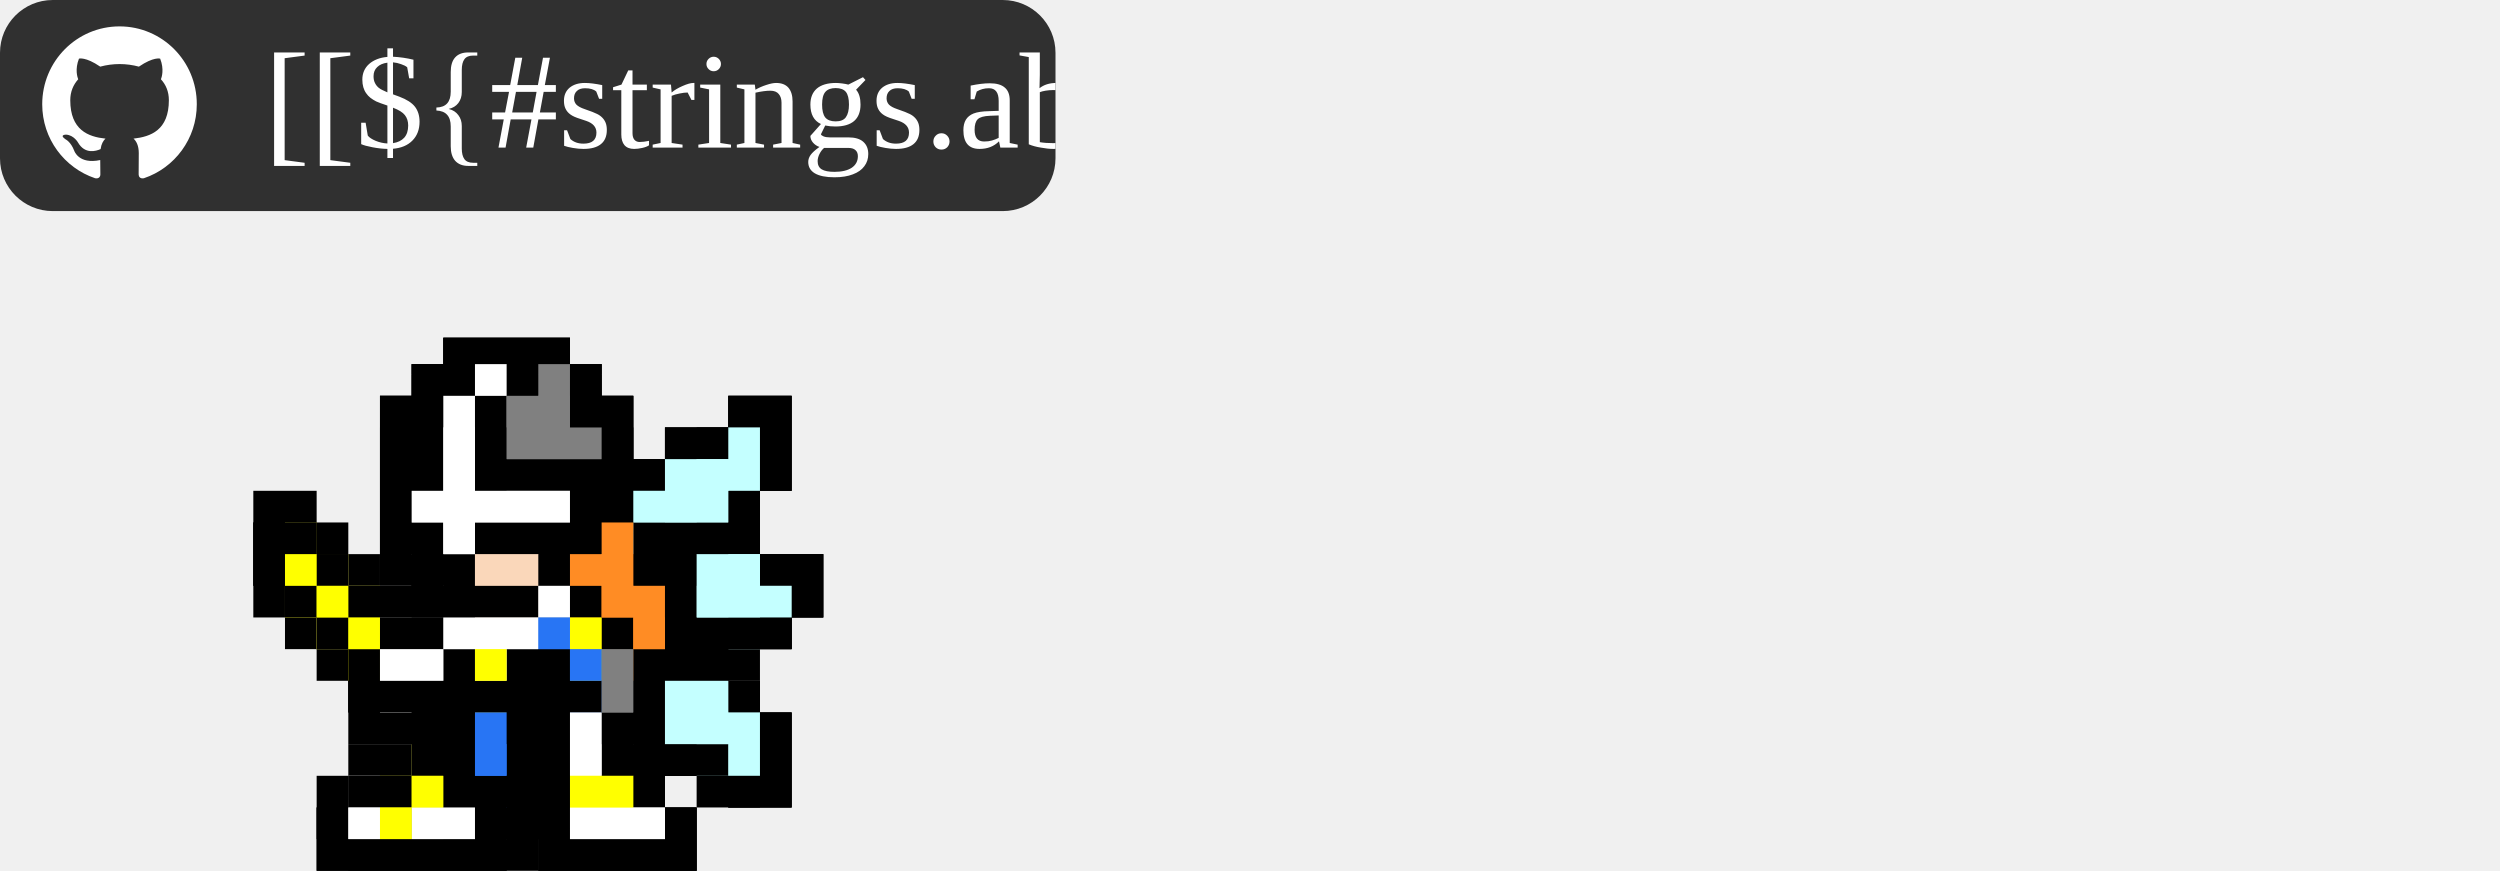
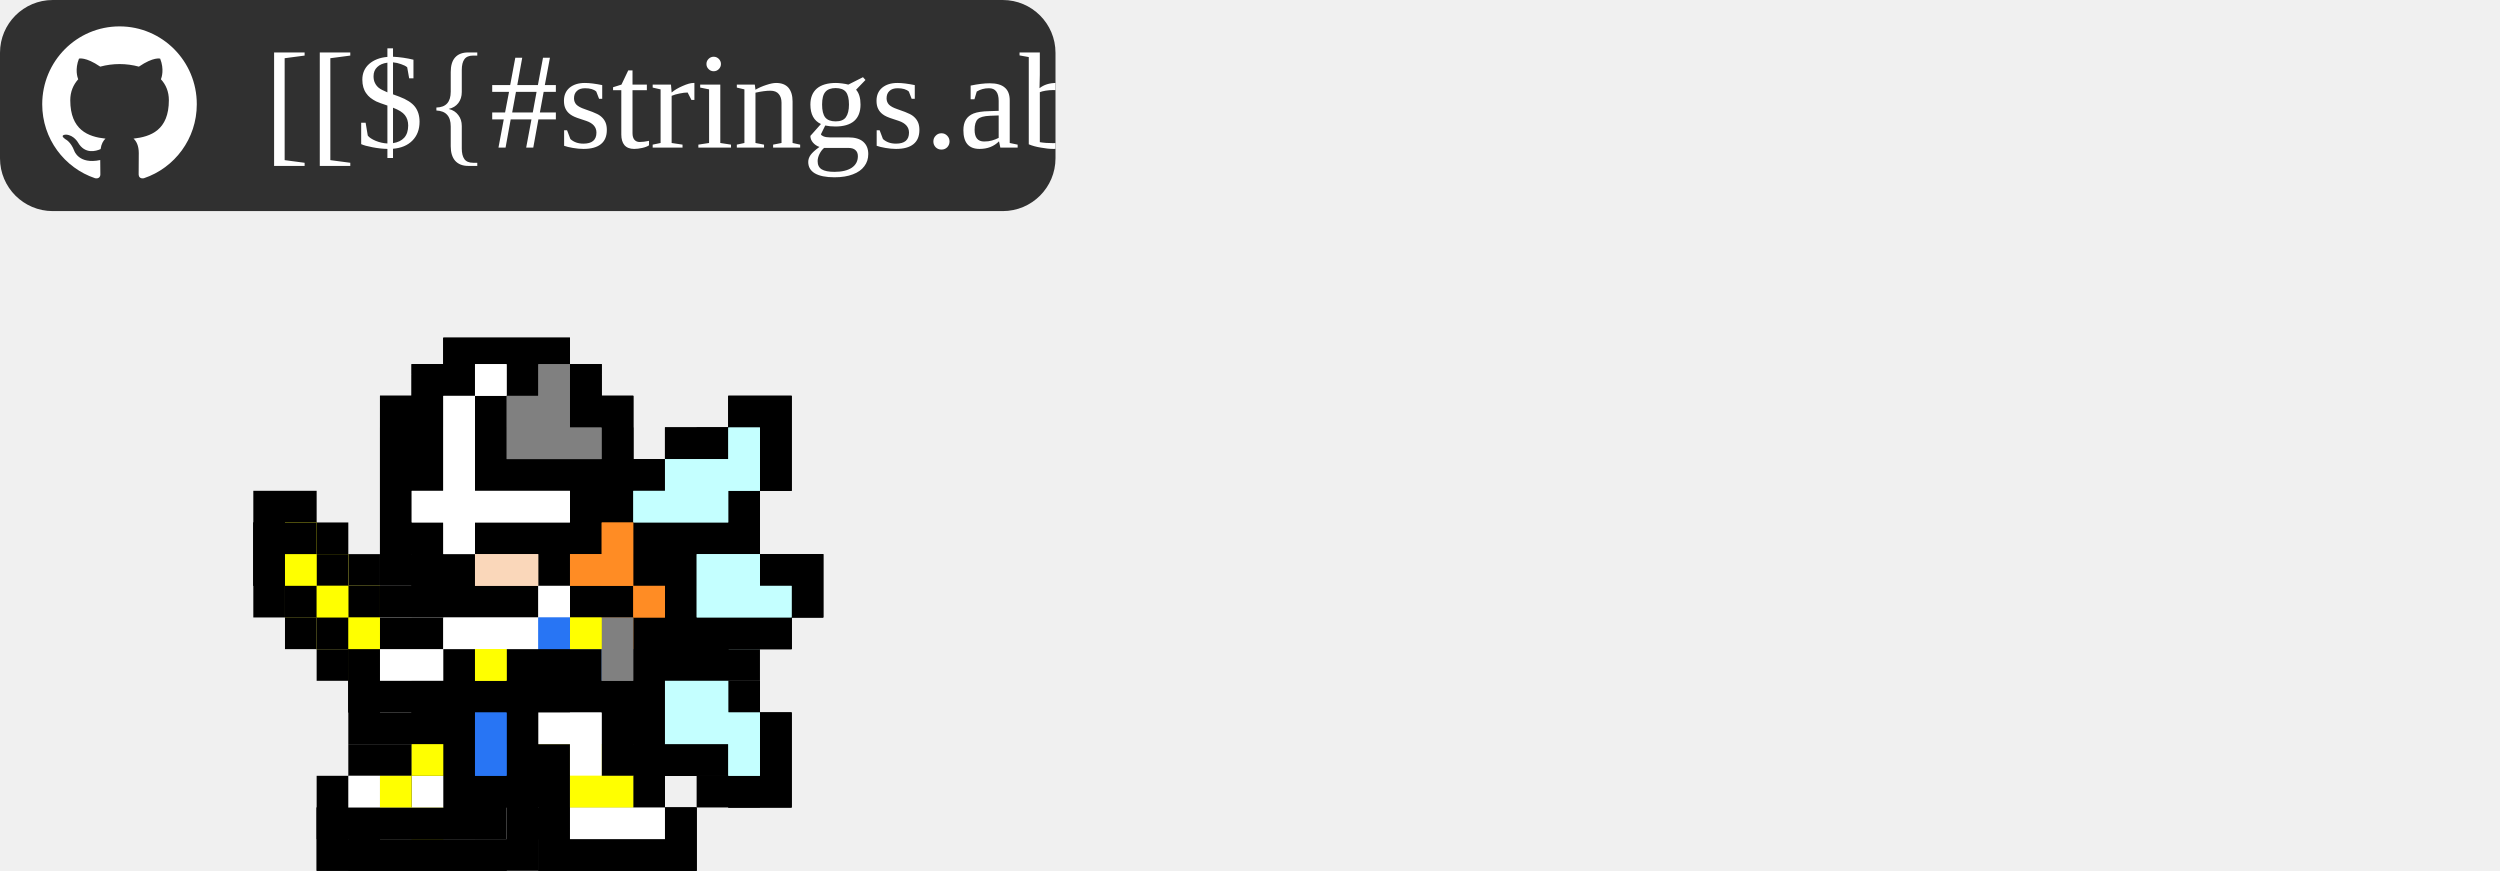
<svg xmlns="http://www.w3.org/2000/svg" fill="none" overflow="visible">
  <a href="https://github.com/[[${username}]]">
    <g id="body-[[${id}]]">
      <svg viewBox="0 0 100 100" width="100" height="100" x="24" y="32">
        <g id="standing-[[${id}]]">
          <g id="frame1-[[${id}]]">
+             <path stroke="#000000" d="M18 3h12M18 4h12M18 5h12M15 6h6M24 6h3M30 6h3M15 7h6M24 7h3M30 7h3M15 8h6M24 8h3M30 8h3M12 9h6M21 9h3M30 9h6M42 9h6M12 10h6M21 10h3M30 10h6M42 10h6M12 11h6M21 11h3M30 11h6M42 11h6M12 12h6M21 12h3M33 12h3M39 12h3M45 12h3M12 13h6M21 13h3M33 13h3M39 13h3M45 13h3M12 14h6M21 14h3M33 14h3M39 14h3M45 14h3M12 15h6M21 15h18M45 15h3M12 16h6M21 16h18M45 16h3M12 17h6M21 17h18M45 17h3M12 18h3M30 18h6M42 18h3M12 19h3M30 19h6M42 19h3M12 20h3M30 20h6M42 20h3M0 21h6M12 21h6M21 21h12M36 21h9M0 22h6M12 22h6M21 22h12M36 22h9M0 23h6M12 23h6M21 23h12M36 23h9M0 24h3M6 24h3M15 24h6M27 24h3M36 24h6M45 24h6M0 25h3M6 25h3M15 25h6M27 25h3M36 25h6M45 25h6M0 26h3M6 26h3M15 26h6M27 26h3M36 26h6M45 26h6M3 27h3M9 27h3M18 27h9M30 27h3M39 27h3M48 27h3M3 28h3M9 28h3M18 28h9M30 28h3M39 28h3M48 28h3M3 29h3M9 29h3M18 29h9M30 29h3M39 29h3M48 29h3M6 30h3M12 30h6M33 30h3M39 30h9M6 31h3M12 31h6M33 31h3M39 31h9M6 32h3M12 32h6M33 32h3M39 32h9M9 33h3M18 33h3M24 33h6M36 33h9M9 34h3M18 34h3M24 34h6M36 34h9M9 35h3M18 35h3M24 35h6M36 35h9M9 36h24M36 36h3M45 36h3M9 37h24M36 37h3M45 37h3M9 38h24M36 38h3M45 38h3M15 39h6M24 39h6M33 39h9M45 39h3M15 40h6M24 40h6M33 40h9M45 40h3M15 41h6M24 41h6M33 41h9M45 41h3M9 42h6M18 42h3M24 42h6M36 42h3M42 42h6M9 43h6M18 43h3M24 43h6M36 43h3M42 43h6M9 44h6M18 44h3M24 44h6M36 44h3M42 44h6M6 45h3M18 45h12M39 45h3M6 46h3M18 46h12M39 46h3M6 47h3M18 47h12M39 47h3M6 48h18M27 48h15M6 49h18M27 49h15M6 50h18M27 50h15" />
+             <path stroke="#ffffff" d="M21 6h3M21 7h3M21 8h3M18 9h3M18 10h3M18 11h3M18 12h3M18 13h3M18 14h3M18 15h3M18 16h3M18 17h3M15 18h15M15 19h15M15 20h15M18 21h3M18 22h3M18 23h3M27 27h3M27 28h3M27 29h3M18 30h9M18 31h9M18 32h9M12 33h6M12 34h6M12 35h6M30 39h3M30 40h3M30 41h3M9 45h3M15 45h3M30 45h9M9 46h3M15 46h3M30 46h9M9 47h3M15 47h3M30 47h9" />
+             <path stroke="#808080" d="M27 6h3M27 7h3M27 8h3M24 9h6M24 10h6M24 11h6M24 12h9M24 13h9M24 14h9M33 33h3M33 34h3M33 35h3M33 36h3M33 37h3M33 38h3" />
+             <path stroke="#c4ffff" d="M42 12h3M42 13h3M42 14h3M39 15h6M39 16h6M39 17h6M36 18h6M36 19h6M36 20h6M42 24h3M42 25h3M42 26h3M42 27h6M42 28h6M42 29h6M39 36h6M39 37h6M39 38h6M42 39h3M42 40h3M42 41h3" />
+             <path stroke="#ff8c24" d="M33 21h3M33 22h3M33 23h3M30 24h6M30 25h6M30 26h6M33 27h6M33 28h6M33 29h6M36 30h3M36 31h3M36 32h3" />
+             <path stroke="#ffff00" d="M3 24h3M3 25h3M3 26h3M6 27h3M6 28h3M6 29h3M9 30h3M30 30h3M9 31h3M30 31h3M9 32h3M30 32h3M21 33h3M21 34h3M21 35h3M15 42h3M30 42h6M15 43h3M30 43h6M15 44h3M30 44h6M12 45h3M12 46h3M12 47h3" />
+             <path stroke="#fad7ba" d="M21 24h6M21 25h6M21 26h6" />
+             <path stroke="#2875f4" d="M27 30h3M27 31h3M27 32h3M30 33h3M30 34h3M30 35h3M21 39h3M21 40h3M21 41h3M21 42h3M21 43h3M21 44h3" />
+           </g>
+           <g id="frame2-[[${id}]]">
+             <path stroke="#000000" d="M18 0h12M18 1h12M18 2h12M15 3h6M24 3h3M30 3h3M15 4h6M24 4h3M30 4h3M15 5h6M24 5h3M30 5h3M12 6h6M21 6h3M30 6h6M45 6h6M12 7h6M21 7h3M30 7h6M45 7h6M12 8h6M21 8h3M30 8h6M45 8h6M12 9h6M21 9h3M33 9h3M39 9h6M48 9h3M12 10h6M21 10h3M33 10h3M39 10h6M48 10h3M12 11h6M21 11h3M33 11h3M39 11h6M48 11h3M12 12h6M21 12h18M48 12h3M12 13h6M21 13h18M48 13h3M12 14h6M21 14h18M48 14h3M12 15h3M30 15h6M45 15h3M12 16h3M30 16h6M45 16h3M12 17h3M30 17h6M45 17h3M0 18h6M12 18h6M21 18h12M36 18h12M0 19h6M12 19h6M21 19h12M36 19h12M0 20h6M12 20h6M21 20h12M36 20h12M0 21h3M6 21h3M15 21h6M27 21h3M36 21h6M48 21h6M0 22h3M6 22h3M15 22h6M27 22h3M36 22h6M48 22h6M0 23h3M6 23h3M15 23h6M27 23h3M36 23h6M48 23h6M3 24h3M9 24h3M18 24h9M30 24h3M39 24h3M51 24h3M3 25h3M9 25h3M18 25h9M30 25h3M39 25h3M51 25h3M3 26h3M9 26h3M18 26h9M30 26h3M39 26h3M51 26h3M6 27h3M12 27h6M33 27h3M39 27h12M6 28h3M12 28h6M33 28h3M39 28h12M6 29h3M12 29h6M33 29h3M39 29h12M9 30h3M18 30h3M24 30h6M36 30h9M9 31h3M18 31h3M24 31h6M36 31h9M9 32h3M18 32h3M24 32h6M36 32h9M9 33h24M36 33h3M45 33h3M9 34h24M36 34h3M45 34h3M9 35h24M36 35h3M45 35h3M15 36h6M24 36h6M33 36h6M48 36h3M15 37h6M24 37h6M33 37h6M48 37h3M15 38h6M24 38h6M33 38h6M48 38h3M15 39h6M24 39h6M33 39h3M39 39h6M48 39h3M15 40h6M24 40h6M33 40h3M39 40h6M48 40h3M15 41h6M24 41h6M33 41h3M39 41h6M48 41h3M9 42h6M18 42h12M36 42h3M45 42h6M9 43h6M18 43h12M36 43h3M45 43h6M9 44h6M18 44h12M36 44h3M45 44h6M6 45h3M21 45h3M27 45h3M39 45h3M6 46h3M21 46h3M27 46h3M39 46h3M6 47h3M21 47h3M27 47h3M39 47h3M6 48h18M27 48h15M6 49h18M27 49h15M6 50h18M27 50h15" />
+             <path stroke="#ffffff" d="M21 3h3M21 4h3M21 5h3M18 6h3M18 7h3M18 8h3M18 9h3M18 10h3M18 11h3M18 12h3M18 13h3M18 14h3M15 15h15M15 16h15M15 17h15M18 18h3M18 19h3M18 20h3M27 24h3M27 25h3M27 26h3M18 27h9M18 28h9M18 29h9M12 30h6M12 31h6M12 32h6M30 36h3M30 37h3M30 38h3M30 39h3M30 40h3M30 41h3M9 45h3M15 45h6M30 45h9M9 46h3M15 46h6M30 46h9M9 47h3M15 47h6M30 47h9" />
+             <path stroke="#808080" d="M27 3h3M27 4h3M27 5h3M24 6h6M24 7h6M24 8h6M24 9h9M24 10h9M24 11h9M33 30h3M33 31h3M33 32h3M33 33h3M33 34h3M33 35h3" />
+             <path stroke="#c4ffff" d="M45 9h3M45 10h3M45 11h3M39 12h9M39 13h9M39 14h9M36 15h9M36 16h9M36 17h9M42 21h6M42 22h6M42 23h6M42 24h9M42 25h9M42 26h9M39 33h6M39 34h6M39 35h6M39 36h9M39 37h9M39 38h9M45 39h3M45 40h3M45 41h3" />
+             <path stroke="#ff8c24" d="M33 18h3M33 19h3M33 20h3M30 21h6M30 22h6M30 23h6M33 24h6M33 25h6M33 26h6M36 27h3M36 28h3M36 29h3" />
+             <path stroke="#ffff00" d="M3 21h3M3 22h3M3 23h3M6 24h3M6 25h3M6 26h3M9 27h3M30 27h3M9 28h3M30 28h3M9 29h3M30 29h3M21 30h3M21 31h3M21 32h3M15 42h3M30 42h6M15 43h3M30 43h6M15 44h3M30 44h6M12 45h3M12 46h3M12 47h3" />
+             <path stroke="#fad7ba" d="M21 21h6M21 22h6M21 23h6" />
+             <path stroke="#2875f4" d="M27 27h3M27 28h3M27 29h3M30 30h3M30 31h3M30 32h3M21 36h3M21 37h3M21 38h3M21 39h3M21 40h3M21 41h3" />
+           </g>
+         </g>
+         <g id="walking-[[${id}]]">
+           <g id="frame3-[[${id}]]">
            <path stroke="#000000" d="M18 0h12M18 1h12M18 2h12M15 3h6M24 3h3M30 3h3M15 4h6M24 4h3M30 4h3M15 5h6M24 5h3M30 5h3M12 6h6M21 6h3M30 6h6M45 6h6M12 7h6M21 7h3M30 7h6M45 7h6M12 8h6M21 8h3M30 8h6M45 8h6M12 9h6M21 9h3M33 9h3M39 9h6M48 9h3M12 10h6M21 10h3M33 10h3M39 10h6M48 10h3M12 11h6M21 11h3M33 11h3M39 11h6M48 11h3M12 12h6M21 12h18M48 12h3M12 13h6M21 13h18M48 13h3M12 14h6M21 14h18M48 14h3M0 15h6M12 15h3M30 15h6M45 15h3M0 16h6M12 16h3M30 16h6M45 16h3M0 17h6M12 17h3M30 17h6M45 17h3M0 18h3M6 18h3M12 18h6M21 18h12M36 18h12M0 19h3M6 19h3M12 19h6M21 19h12M36 19h12M0 20h3M6 20h3M12 20h6M21 20h12M36 20h12M3 21h3M9 21h3M15 21h6M27 21h3M36 21h6M48 21h6M3 22h3M9 22h3M15 22h6M27 22h3M36 22h6M48 22h6M3 23h3M9 23h3M15 23h6M27 23h3M36 23h6M48 23h6M6 24h3M12 24h15M30 24h3M39 24h3M51 24h3M6 25h3M12 25h15M30 25h3M39 25h3M51 25h3M6 26h3M12 26h15M30 26h3M39 26h3M51 26h3M9 27h3M33 27h3M39 27h12M9 28h3M33 28h3M39 28h12M9 29h3M33 29h3M39 29h12M9 30h12M24 30h6M36 30h9M9 31h12M24 31h6M36 31h9M9 32h12M24 32h6M36 32h9M15 33h18M36 33h3M45 33h3M15 34h18M36 34h3M45 34h3M15 35h18M36 35h3M45 35h3M15 36h6M24 36h6M33 36h6M48 36h3M15 37h6M24 37h6M33 37h6M48 37h3M15 38h6M24 38h6M33 38h6M48 38h3M18 39h3M24 39h3M33 39h3M39 39h6M48 39h3M18 40h3M24 40h3M33 40h3M39 40h6M48 40h3M18 41h3M24 41h3M33 41h3M39 41h6M48 41h3M12 42h15M36 42h3M45 42h6M12 43h15M36 43h3M45 43h6M12 44h15M36 44h3M45 44h6M9 45h3M24 45h15M9 46h3M24 46h15M9 47h3M24 47h15M9 48h18M9 49h18M9 50h18" />
            <path stroke="#ffffff" d="M21 3h3M21 4h3M21 5h3M18 6h3M18 7h3M18 8h3M18 9h3M18 10h3M18 11h3M18 12h3M18 13h3M18 14h3M15 15h15M15 16h15M15 17h15M18 18h3M18 19h3M18 20h3M27 24h3M27 25h3M27 26h3M12 27h15M12 28h15M12 29h15M30 36h3M30 37h3M30 38h3M27 42h9M27 43h9M27 44h9M12 45h3M18 45h6M12 46h3M18 46h6M12 47h3M18 47h6" />
            <path stroke="#808080" d="M27 3h3M27 4h3M27 5h3M24 6h6M24 7h6M24 8h6M24 9h9M24 10h9M24 11h9M33 30h3M33 31h3M33 32h3M33 33h3M33 34h3M33 35h3" />
            <path stroke="#c4ffff" d="M45 9h3M45 10h3M45 11h3M39 12h9M39 13h9M39 14h9M36 15h9M36 16h9M36 17h9M42 21h6M42 22h6M42 23h6M42 24h9M42 25h9M42 26h9M39 33h6M39 34h6M39 35h6M39 36h9M39 37h9M39 38h9M45 39h3M45 40h3M45 41h3" />
            <path stroke="#ffff00" d="M3 18h3M3 19h3M3 20h3M6 21h3M6 22h3M6 23h3M9 24h3M9 25h3M9 26h3M30 27h3M30 28h3M30 29h3M21 30h3M21 31h3M21 32h3M27 39h6M27 40h6M27 41h6M15 45h3M15 46h3M15 47h3" />
            <path stroke="#ff8c24" d="M33 18h3M33 19h3M33 20h3M30 21h6M30 22h6M30 23h6M33 24h6M33 25h6M33 26h6M36 27h3M36 28h3M36 29h3" />
            <path stroke="#fad7ba" d="M21 21h6M21 22h6M21 23h6" />
            <path stroke="#2875f4" d="M27 27h3M27 28h3M27 29h3M30 30h3M30 31h3M30 32h3M21 36h3M21 37h3M21 38h3M21 39h3M21 40h3M21 41h3" />
          </g>
-           <g id="frame2-[[${id}]]">
+           <g id="frame4-[[${id}]]">
            <path stroke="#000000" d="M18 0h12M18 1h12M18 2h12M15 3h6M24 3h3M30 3h3M15 4h6M24 4h3M30 4h3M15 5h6M24 5h3M30 5h3M12 6h6M21 6h3M30 6h6M45 6h6M12 7h6M21 7h3M30 7h6M45 7h6M12 8h6M21 8h3M30 8h6M45 8h6M12 9h6M21 9h3M33 9h3M39 9h6M48 9h3M12 10h6M21 10h3M33 10h3M39 10h6M48 10h3M12 11h6M21 11h3M33 11h3M39 11h6M48 11h3M12 12h6M21 12h18M48 12h3M12 13h6M21 13h18M48 13h3M12 14h6M21 14h18M48 14h3M12 15h3M30 15h6M45 15h3M12 16h3M30 16h6M45 16h3M12 17h3M30 17h6M45 17h3M0 18h6M12 18h6M21 18h12M36 18h12M0 19h6M12 19h6M21 19h12M36 19h12M0 20h6M12 20h6M21 20h12M36 20h12M0 21h3M6 21h3M15 21h6M27 21h3M36 21h6M48 21h6M0 22h3M6 22h3M15 22h6M27 22h3M36 22h6M48 22h6M0 23h3M6 23h3M15 23h6M27 23h3M36 23h6M48 23h6M3 24h3M9 24h3M18 24h9M30 24h6M39 24h3M51 24h3M3 25h3M9 25h3M18 25h9M30 25h6M39 25h3M51 25h3M3 26h3M9 26h3M18 26h9M30 26h6M39 26h3M51 26h3M6 27h3M12 27h6M36 27h15M6 28h3M12 28h6M36 28h15M6 29h3M12 29h6M36 29h15M9 30h3M18 30h3M24 30h9M36 30h9M9 31h3M18 31h3M24 31h9M36 31h9M9 32h3M18 32h3M24 32h9M36 32h9M9 33h30M45 33h3M9 34h30M45 34h3M9 35h30M45 35h3M15 36h6M24 36h3M33 36h6M48 36h3M15 37h6M24 37h3M33 37h6M48 37h3M15 38h6M24 38h3M33 38h6M48 38h3M9 39h6M18 39h3M24 39h6M33 39h3M39 39h6M48 39h3M9 40h6M18 40h3M24 40h6M33 40h3M39 40h6M48 40h3M9 41h6M18 41h3M24 41h6M33 41h3M39 41h6M48 41h3M6 42h3M18 42h12M36 42h3M45 42h6M6 43h3M18 43h12M36 43h3M45 43h6M6 44h3M18 44h12M36 44h3M45 44h6M6 45h18M27 45h3M39 45h3M6 46h18M27 46h3M39 46h3M6 47h18M27 47h3M39 47h3M27 48h15M27 49h15M27 50h15" />
            <path stroke="#ffffff" d="M21 3h3M21 4h3M21 5h3M18 6h3M18 7h3M18 8h3M18 9h3M18 10h3M18 11h3M18 12h3M18 13h3M18 14h3M15 15h15M15 16h15M15 17h15M18 18h3M18 19h3M18 20h3M27 24h3M27 25h3M27 26h3M18 27h9M18 28h9M18 29h9M12 30h6M12 31h6M12 32h6M27 36h6M27 37h6M27 38h6M30 39h3M30 40h3M30 41h3M9 42h3M15 42h3M9 43h3M15 43h3M9 44h3M15 44h3M30 45h9M30 46h9M30 47h9" />
            <path stroke="#808080" d="M27 3h3M27 4h3M27 5h3M24 6h6M24 7h6M24 8h6M24 9h9M24 10h9M24 11h9M33 27h3M33 28h3M33 29h3M33 30h3M33 31h3M33 32h3" />
            <path stroke="#c4ffff" d="M45 9h3M45 10h3M45 11h3M39 12h9M39 13h9M39 14h9M36 15h9M36 16h9M36 17h9M42 21h6M42 22h6M42 23h6M42 24h9M42 25h9M42 26h9M39 33h6M39 34h6M39 35h6M39 36h9M39 37h9M39 38h9M45 39h3M45 40h3M45 41h3" />
            <path stroke="#ff8c24" d="M33 18h3M33 19h3M33 20h3M30 21h6M30 22h6M30 23h6M36 24h3M36 25h3M36 26h3" />
            <path stroke="#ffff00" d="M3 21h3M3 22h3M3 23h3M6 24h3M6 25h3M6 26h3M9 27h3M30 27h3M9 28h3M30 28h3M9 29h3M30 29h3M21 30h3M21 31h3M21 32h3M15 39h3M15 40h3M15 41h3M12 42h3M30 42h6M12 43h3M30 43h6M12 44h3M30 44h6" />
            <path stroke="#fad7ba" d="M21 21h6M21 22h6M21 23h6" />
            <path stroke="#2875f4" d="M27 27h3M27 28h3M27 29h3M21 36h3M21 37h3M21 38h3M21 39h3M21 40h3M21 41h3" />
-           </g>
-         </g>
-         <g id="walking-[[${id}]]">
-           <g id="frame3-[[${id}]]">
-             <path stroke="#000000" d="M18 3h12M18 4h12M18 5h12M15 6h6M24 6h3M30 6h3M15 7h6M24 7h3M30 7h3M15 8h6M24 8h3M30 8h3M12 9h6M21 9h3M30 9h6M42 9h6M12 10h6M21 10h3M30 10h6M42 10h6M12 11h6M21 11h3M30 11h6M42 11h6M12 12h6M21 12h3M33 12h3M39 12h3M45 12h3M12 13h6M21 13h3M33 13h3M39 13h3M45 13h3M12 14h6M21 14h3M33 14h3M39 14h3M45 14h3M12 15h6M21 15h18M45 15h3M12 16h6M21 16h18M45 16h3M12 17h6M21 17h18M45 17h3M12 18h3M30 18h6M42 18h3M12 19h3M30 19h6M42 19h3M12 20h3M30 20h6M42 20h3M0 21h6M12 21h6M21 21h12M36 21h9M0 22h6M12 22h6M21 22h12M36 22h9M0 23h6M12 23h6M21 23h12M36 23h9M0 24h3M6 24h3M15 24h6M27 24h3M36 24h6M45 24h6M0 25h3M6 25h3M15 25h6M27 25h3M36 25h6M45 25h6M0 26h3M6 26h3M15 26h6M27 26h3M36 26h6M45 26h6M3 27h3M9 27h3M18 27h9M30 27h3M39 27h3M48 27h3M3 28h3M9 28h3M18 28h9M30 28h3M39 28h3M48 28h3M3 29h3M9 29h3M18 29h9M30 29h3M39 29h3M48 29h3M6 30h3M12 30h6M33 30h3M39 30h9M6 31h3M12 31h6M33 31h3M39 31h9M6 32h3M12 32h6M33 32h3M39 32h9M9 33h3M18 33h3M24 33h6M36 33h9M9 34h3M18 34h3M24 34h6M36 34h9M9 35h3M18 35h3M24 35h6M36 35h9M9 36h24M36 36h3M45 36h3M9 37h24M36 37h3M45 37h3M9 38h24M36 38h3M45 38h3M15 39h6M24 39h6M33 39h9M45 39h3M15 40h6M24 40h6M33 40h9M45 40h3M15 41h6M24 41h6M33 41h9M45 41h3M9 42h6M18 42h3M24 42h6M36 42h3M42 42h6M9 43h6M18 43h3M24 43h6M36 43h3M42 43h6M9 44h6M18 44h3M24 44h6M36 44h3M42 44h6M6 45h3M18 45h12M39 45h3M6 46h3M18 46h12M39 46h3M6 47h3M18 47h12M39 47h3M6 48h18M27 48h15M6 49h18M27 49h15M6 50h18M27 50h15" />
-             <path stroke="#ffffff" d="M21 6h3M21 7h3M21 8h3M18 9h3M18 10h3M18 11h3M18 12h3M18 13h3M18 14h3M18 15h3M18 16h3M18 17h3M15 18h15M15 19h15M15 20h15M18 21h3M18 22h3M18 23h3M27 27h3M27 28h3M27 29h3M18 30h9M18 31h9M18 32h9M12 33h6M12 34h6M12 35h6M30 39h3M30 40h3M30 41h3M9 45h3M15 45h3M30 45h9M9 46h3M15 46h3M30 46h9M9 47h3M15 47h3M30 47h9" />
-             <path stroke="#808080" d="M27 6h3M27 7h3M27 8h3M24 9h6M24 10h6M24 11h6M24 12h9M24 13h9M24 14h9M33 33h3M33 34h3M33 35h3M33 36h3M33 37h3M33 38h3" />
-             <path stroke="#c4ffff" d="M42 12h3M42 13h3M42 14h3M39 15h6M39 16h6M39 17h6M36 18h6M36 19h6M36 20h6M42 24h3M42 25h3M42 26h3M42 27h6M42 28h6M42 29h6M39 36h6M39 37h6M39 38h6M42 39h3M42 40h3M42 41h3" />
-             <path stroke="#ff8c24" d="M33 21h3M33 22h3M33 23h3M30 24h6M30 25h6M30 26h6M33 27h6M33 28h6M33 29h6M36 30h3M36 31h3M36 32h3" />
-             <path stroke="#ffff00" d="M3 24h3M3 25h3M3 26h3M6 27h3M6 28h3M6 29h3M9 30h3M30 30h3M9 31h3M30 31h3M9 32h3M30 32h3M21 33h3M21 34h3M21 35h3M15 42h3M30 42h6M15 43h3M30 43h6M15 44h3M30 44h6M12 45h3M12 46h3M12 47h3" />
-             <path stroke="#fad7ba" d="M21 24h6M21 25h6M21 26h6" />
-             <path stroke="#2875f4" d="M27 30h3M27 31h3M27 32h3M30 33h3M30 34h3M30 35h3M21 39h3M21 40h3M21 41h3M21 42h3M21 43h3M21 44h3" />
-           </g>
-           <g id="frame4-[[${id}]]">
-             <path stroke="#000000" d="M18 0h12M18 1h12M18 2h12M15 3h6M24 3h3M30 3h3M15 4h6M24 4h3M30 4h3M15 5h6M24 5h3M30 5h3M12 6h6M21 6h3M30 6h6M45 6h6M12 7h6M21 7h3M30 7h6M45 7h6M12 8h6M21 8h3M30 8h6M45 8h6M12 9h6M21 9h3M33 9h3M39 9h6M48 9h3M12 10h6M21 10h3M33 10h3M39 10h6M48 10h3M12 11h6M21 11h3M33 11h3M39 11h6M48 11h3M12 12h6M21 12h18M48 12h3M12 13h6M21 13h18M48 13h3M12 14h6M21 14h18M48 14h3M12 15h3M30 15h6M45 15h3M12 16h3M30 16h6M45 16h3M12 17h3M30 17h6M45 17h3M0 18h6M12 18h6M21 18h12M36 18h12M0 19h6M12 19h6M21 19h12M36 19h12M0 20h6M12 20h6M21 20h12M36 20h12M0 21h3M6 21h3M15 21h6M27 21h3M36 21h6M48 21h6M0 22h3M6 22h3M15 22h6M27 22h3M36 22h6M48 22h6M0 23h3M6 23h3M15 23h6M27 23h3M36 23h6M48 23h6M3 24h3M9 24h3M18 24h9M30 24h3M39 24h3M51 24h3M3 25h3M9 25h3M18 25h9M30 25h3M39 25h3M51 25h3M3 26h3M9 26h3M18 26h9M30 26h3M39 26h3M51 26h3M6 27h3M12 27h6M33 27h3M39 27h12M6 28h3M12 28h6M33 28h3M39 28h12M6 29h3M12 29h6M33 29h3M39 29h12M9 30h3M18 30h3M24 30h6M36 30h9M9 31h3M18 31h3M24 31h6M36 31h9M9 32h3M18 32h3M24 32h6M36 32h9M9 33h24M36 33h3M45 33h3M9 34h24M36 34h3M45 34h3M9 35h24M36 35h3M45 35h3M15 36h6M24 36h6M33 36h6M48 36h3M15 37h6M24 37h6M33 37h6M48 37h3M15 38h6M24 38h6M33 38h6M48 38h3M15 39h6M24 39h6M33 39h3M39 39h6M48 39h3M15 40h6M24 40h6M33 40h3M39 40h6M48 40h3M15 41h6M24 41h6M33 41h3M39 41h6M48 41h3M9 42h6M18 42h12M36 42h3M45 42h6M9 43h6M18 43h12M36 43h3M45 43h6M9 44h6M18 44h12M36 44h3M45 44h6M6 45h3M21 45h3M27 45h3M39 45h3M6 46h3M21 46h3M27 46h3M39 46h3M6 47h3M21 47h3M27 47h3M39 47h3M6 48h18M27 48h15M6 49h18M27 49h15M6 50h18M27 50h15" />
-             <path stroke="#ffffff" d="M21 3h3M21 4h3M21 5h3M18 6h3M18 7h3M18 8h3M18 9h3M18 10h3M18 11h3M18 12h3M18 13h3M18 14h3M15 15h15M15 16h15M15 17h15M18 18h3M18 19h3M18 20h3M27 24h3M27 25h3M27 26h3M18 27h9M18 28h9M18 29h9M12 30h6M12 31h6M12 32h6M30 36h3M30 37h3M30 38h3M30 39h3M30 40h3M30 41h3M9 45h3M15 45h6M30 45h9M9 46h3M15 46h6M30 46h9M9 47h3M15 47h6M30 47h9" />
-             <path stroke="#808080" d="M27 3h3M27 4h3M27 5h3M24 6h6M24 7h6M24 8h6M24 9h9M24 10h9M24 11h9M33 30h3M33 31h3M33 32h3M33 33h3M33 34h3M33 35h3" />
-             <path stroke="#c4ffff" d="M45 9h3M45 10h3M45 11h3M39 12h9M39 13h9M39 14h9M36 15h9M36 16h9M36 17h9M42 21h6M42 22h6M42 23h6M42 24h9M42 25h9M42 26h9M39 33h6M39 34h6M39 35h6M39 36h9M39 37h9M39 38h9M45 39h3M45 40h3M45 41h3" />
-             <path stroke="#ff8c24" d="M33 18h3M33 19h3M33 20h3M30 21h6M30 22h6M30 23h6M33 24h6M33 25h6M33 26h6M36 27h3M36 28h3M36 29h3" />
-             <path stroke="#ffff00" d="M3 21h3M3 22h3M3 23h3M6 24h3M6 25h3M6 26h3M9 27h3M30 27h3M9 28h3M30 28h3M9 29h3M30 29h3M21 30h3M21 31h3M21 32h3M15 42h3M30 42h6M15 43h3M30 43h6M15 44h3M30 44h6M12 45h3M12 46h3M12 47h3" />
-             <path stroke="#fad7ba" d="M21 21h6M21 22h6M21 23h6" />
-             <path stroke="#2875f4" d="M27 27h3M27 28h3M27 29h3M30 30h3M30 31h3M30 32h3M21 36h3M21 37h3M21 38h3M21 39h3M21 40h3M21 41h3" />
          </g>
        </g>
      </svg>
      <svg viewBox="0 0 100 30" width="100" height="30" x="0" y="0">
        <g id="username-[[${id}]]">
          <rect x="0" y="0" width="100" height="20" fill="black" fill-opacity="0.8" rx="5" />
          <svg x="4" y="2.5" width="15" height="15" viewBox="0 0 100 100">
            <path fill-rule="evenodd" clip-rule="evenodd" d="M48.854 0C21.839 0 0 22 0 49.217c0 21.756 13.993 40.172 33.405 46.69 2.427.49 3.316-1.059 3.316-2.362 0-1.141-.08-5.052-.08-9.127-13.59 2.934-16.42-5.867-16.42-5.867-2.184-5.704-5.42-7.17-5.42-7.17-4.448-3.015.324-3.015.324-3.015 4.934.326 7.523 5.052 7.523 5.052 4.367 7.496 11.404 5.378 14.235 4.074.404-3.178 1.699-5.378 3.074-6.6-10.839-1.141-22.243-5.378-22.243-24.283 0-5.378 1.94-9.778 5.014-13.2-.485-1.222-2.184-6.275.486-13.038 0 0 4.125-1.304 13.426 5.052a46.97 46.97 0 0 1 12.214-1.63c4.125 0 8.33.571 12.213 1.63 9.302-6.356 13.427-5.052 13.427-5.052 2.67 6.763.97 11.816.485 13.038 3.155 3.422 5.015 7.822 5.015 13.2 0 18.905-11.404 23.06-22.324 24.283 1.78 1.548 3.316 4.481 3.316 9.126 0 6.6-.08 11.897-.08 13.526 0 1.304.89 2.853 3.316 2.364 19.412-6.52 33.405-24.935 33.405-46.691C97.707 22 75.788 0 48.854 0z" fill="#fff" />
          </svg>
          <text x="25" y="11" dominant-baseline="middle" style="fill:white" font-size="13">
                        [[${#strings.abbreviate(username, 12)}]]
                    </text>
          <rect x="0" y="23" width="[[${exp}]]" height="2" fill="#48ff00" rx="1" />
        </g>
      </svg>
    </g>
  </a>
  <style>
        #frame1-[[${id}]] {
        animation: 1s frameToggle infinite;
        }
        #frame2-[[${id}]] {
        animation: 1s frameToggle infinite reverse;
        }
        #frame3-[[${id}]] {
        animation: 1s frameToggle infinite;
        }
        #frame4-[[${id}]] {
        animation: 1s frameToggle infinite reverse;
        }
        #standing-[[${id}]] {
        animation: standingToggle [[${motion.duration}]]s infinite;
        }
        #walking-[[${id}]] {
        animation: walkingToggle [[${motion.duration}]]s infinite;
        }
        #body-[[${id}]] {
        animation: move-body-[[${id}]] [[${motion.duration}]]s infinite;
        }
        #username-[[${id}]] {
        animation: move-username-[[${id}]] [[${motion.duration}]]s infinite;
        }
        @keyframes move-body-[[${id}]] {
        0%, 10% {
        transform: translate([[${motion.positions[0].x}]]%, [[${y}]]%) scaleX([[${motion.positions[0].direction}]]);
        }
        20%, 30% {
        transform: translate([[${motion.positions[1].x}]]%, [[${y}]]%) scaleX([[${motion.positions[1].direction}]]);
        }
        40%, 50% {
        transform: translate([[${motion.positions[2].x}]]%, [[${y}]]%) scaleX([[${motion.positions[2].direction}]]);
        }
        50.01% {
        transform: translate([[${motion.positions[3].x}]]%, [[${y}]]%) scaleX([[${motion.positions[3].direction}]]);
        }
        60%, 70% {
        transform: translate([[${motion.positions[4].x}]]%, [[${y}]]%) scaleX([[${motion.positions[4].direction}]]);
        }
        80%, 100% {
        transform: translate([[${motion.positions[5].x}]]%, [[${y}]]%) scaleX([[${motion.positions[5].direction}]]);
        }
        }
        @keyframes move-username-[[${id}]] {
        0%, 10% {
        transform: scaleX([[${motion.positions[0].direction}]])
        translateX([[${motion.positions[0].direction &gt; 0 ? 0: -100}]]%);
        }
        20%, 30% {
        transform: scaleX([[${motion.positions[1].direction}]])
        translateX([[${motion.positions[1].direction &gt; 0 ? 0: -100}]]%);
        }
        40%, 50% {
        transform: scaleX([[${motion.positions[2].direction}]])
        translateX([[${motion.positions[2].direction &gt; 0 ? 0: -100}]]%);
        }
        50.01% {
        transform: scaleX([[${motion.positions[3].direction}]])
        translateX([[${motion.positions[3].direction &gt; 0 ? 0: -100}]]%);
        }
        60%, 70% {
        transform: scaleX([[${motion.positions[4].direction}]])
        translateX([[${motion.positions[4].direction &gt; 0 ? 0: -100}]]%);
        }
        80%, 100% {
        transform: scaleX([[${motion.positions[5].direction}]])
        translateX([[${motion.positions[5].direction &gt; 0 ? 0: -100}]]%);
        }
        }
    </style>
</svg>
